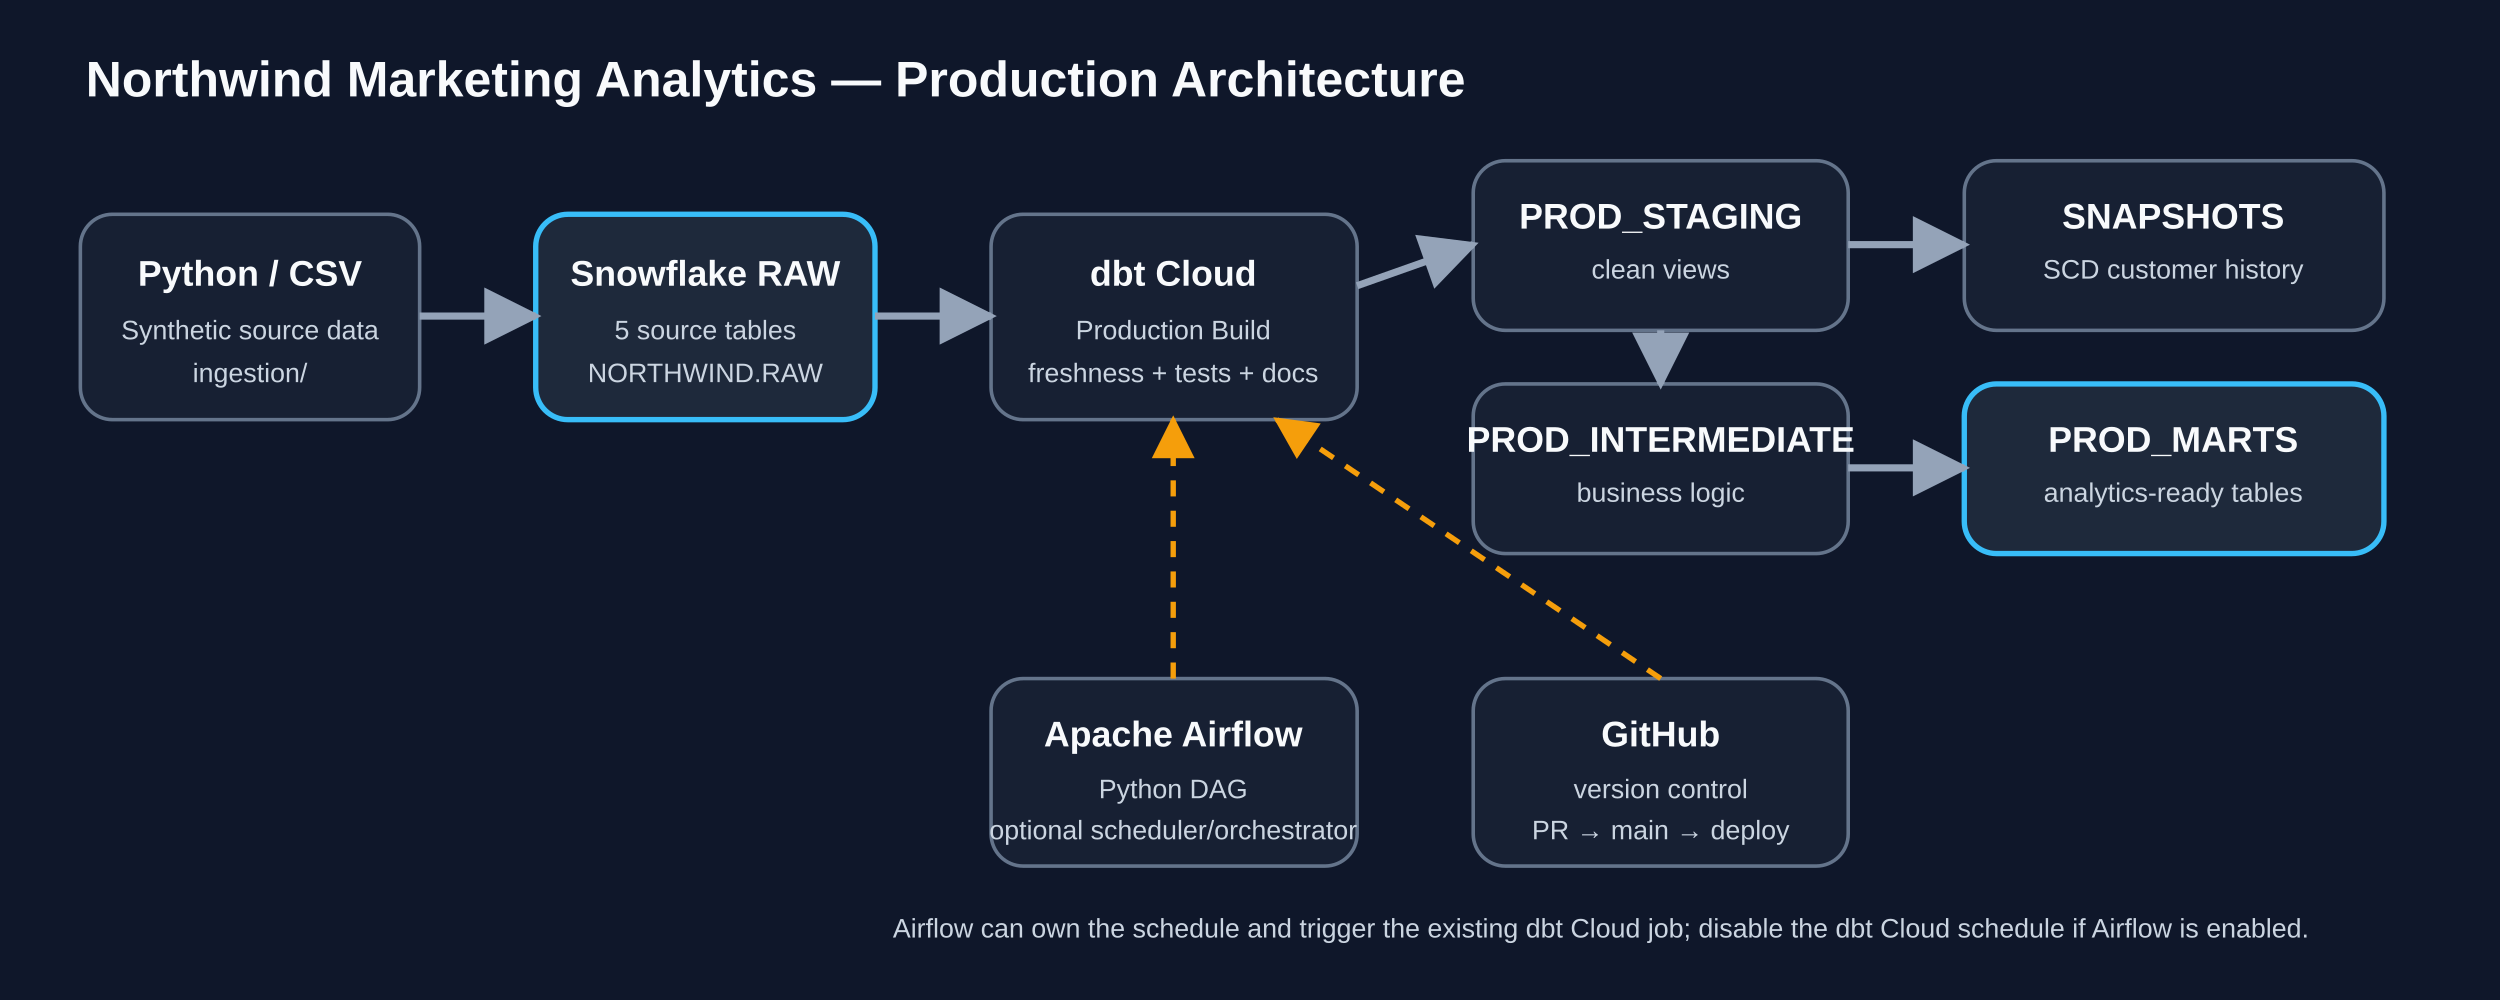
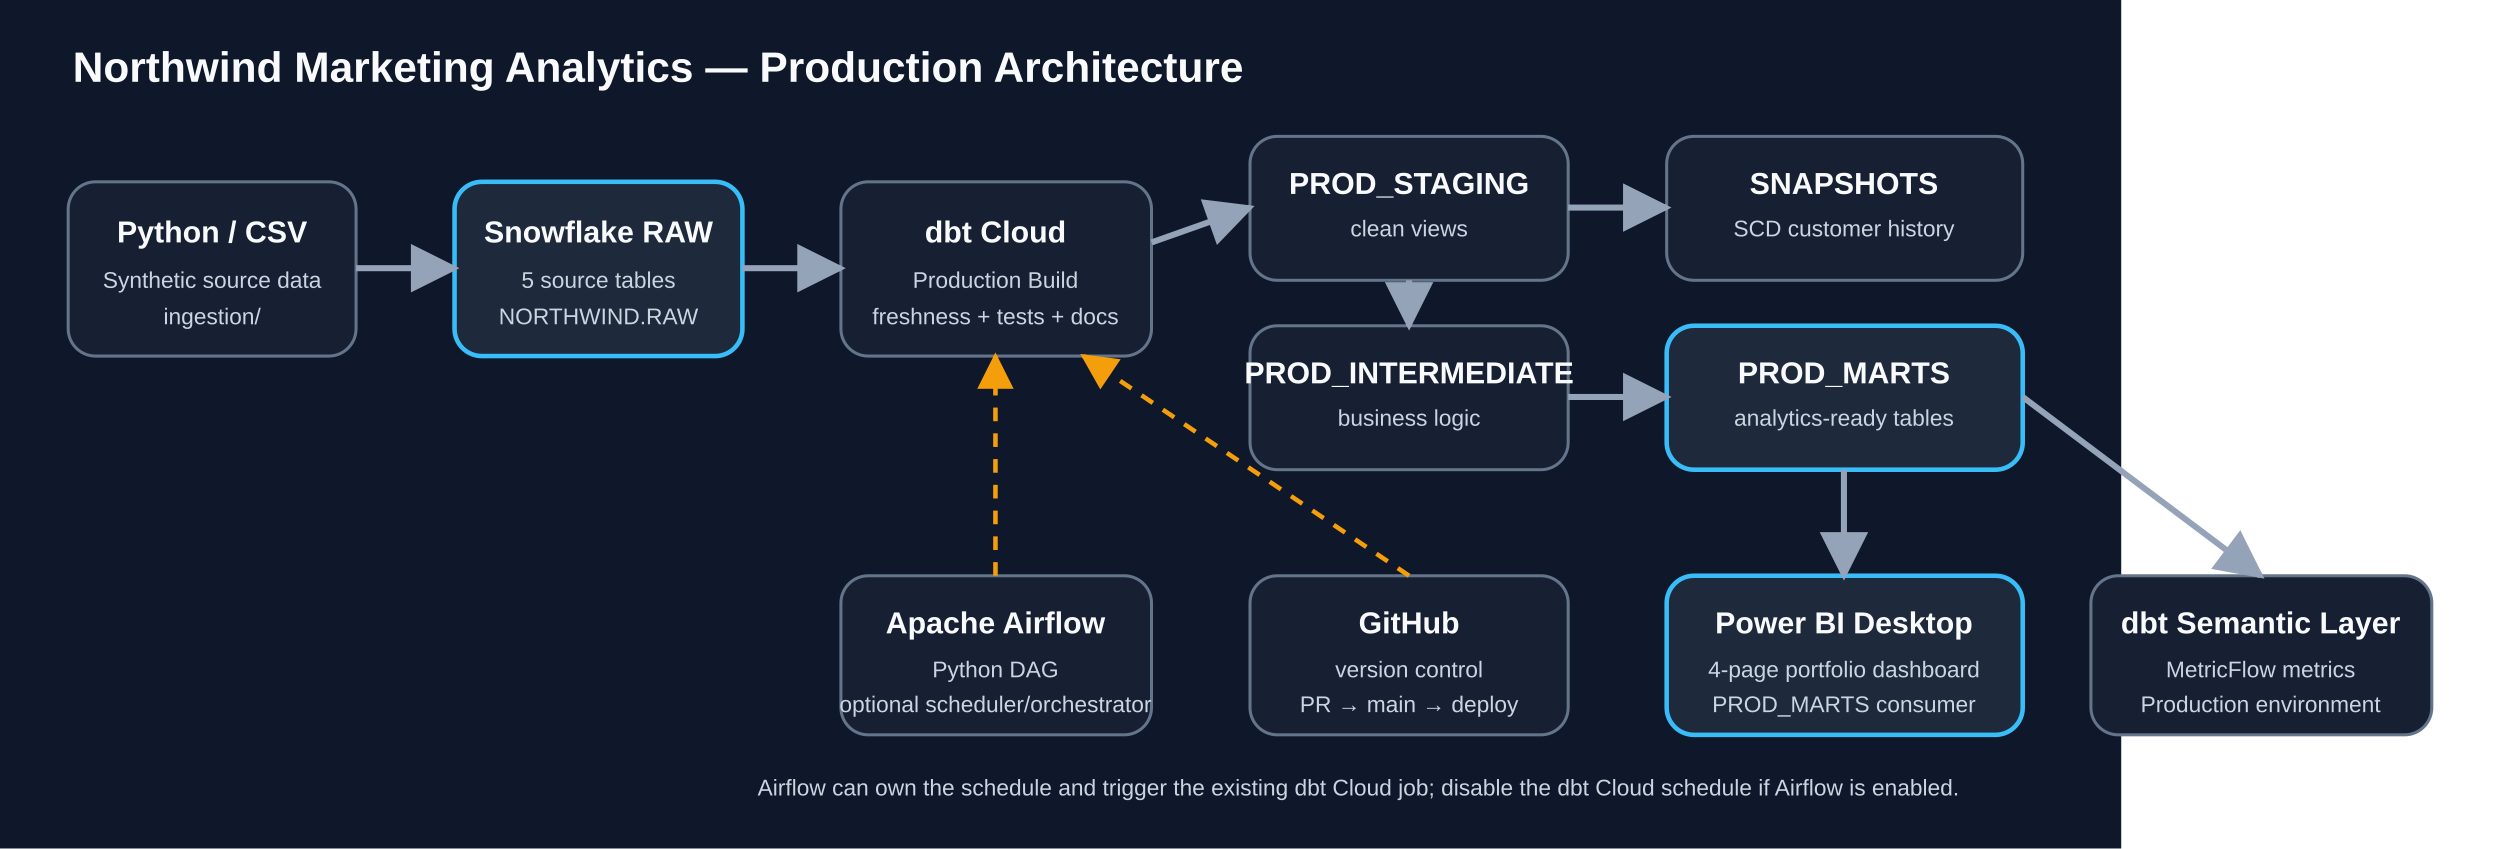
- <svg xmlns="http://www.w3.org/2000/svg" width="1400" height="560" viewBox="0 0 1400 560" role="img" aria-labelledby="title desc">
+ <svg xmlns="http://www.w3.org/2000/svg" width="1650" height="560" viewBox="0 0 1650 560" role="img" aria-labelledby="title desc">
  <defs>
    <style>
      .bg { fill:#0f172a; }
      .box { fill:#172033; stroke:#64748b; stroke-width:2; rx:18; }
      .accent { fill:#1e293b; stroke:#38bdf8; stroke-width:3; rx:18; }
      .title { font:700 28px Arial, sans-serif; fill:#f8fafc; }
      .label { font:700 20px Arial, sans-serif; fill:#f8fafc; }
      .small { font:400 15px Arial, sans-serif; fill:#cbd5e1; }
      .arrow { stroke:#94a3b8; stroke-width:4; fill:none; marker-end:url(#arrow); }
      .dash { stroke:#f59e0b; stroke-width:3; stroke-dasharray:9 8; fill:none; marker-end:url(#arrowOrange); }
    </style>
    <marker id="arrow" viewBox="0 0 10 10" refX="9" refY="5" markerWidth="8" markerHeight="8" orient="auto-start-reverse">
      <path d="M 0 0 L 10 5 L 0 10 z" fill="#94a3b8" />
    </marker>
    <marker id="arrowOrange" viewBox="0 0 10 10" refX="9" refY="5" markerWidth="8" markerHeight="8" orient="auto-start-reverse">
      <path d="M 0 0 L 10 5 L 0 10 z" fill="#f59e0b" />
    </marker>
  </defs>
  <rect class="bg" width="1400" height="560" />
  <text class="title" x="48" y="54">Northwind Marketing Analytics — Production Architecture</text>
  <rect class="box" x="45" y="120" width="190" height="115" />
  <text class="label" x="140" y="160" text-anchor="middle">Python / CSV</text>
  <text class="small" x="140" y="190" text-anchor="middle">Synthetic source data</text>
  <text class="small" x="140" y="214" text-anchor="middle">ingestion/</text>
  <rect class="accent" x="300" y="120" width="190" height="115" />
  <text class="label" x="395" y="160" text-anchor="middle">Snowflake RAW</text>
  <text class="small" x="395" y="190" text-anchor="middle">5 source tables</text>
  <text class="small" x="395" y="214" text-anchor="middle">NORTHWIND.RAW</text>
  <rect class="box" x="555" y="120" width="205" height="115" />
  <text class="label" x="657" y="160" text-anchor="middle">dbt Cloud</text>
  <text class="small" x="657" y="190" text-anchor="middle">Production Build</text>
  <text class="small" x="657" y="214" text-anchor="middle">freshness + tests + docs</text>
  <rect class="box" x="825" y="90" width="210" height="95" />
  <text class="label" x="930" y="128" text-anchor="middle">PROD_STAGING</text>
  <text class="small" x="930" y="156" text-anchor="middle">clean views</text>
  <rect class="box" x="825" y="215" width="210" height="95" />
  <text class="label" x="930" y="253" text-anchor="middle">PROD_INTERMEDIATE</text>
  <text class="small" x="930" y="281" text-anchor="middle">business logic</text>
  <rect class="accent" x="1100" y="215" width="235" height="95" />
  <text class="label" x="1217" y="253" text-anchor="middle">PROD_MARTS</text>
  <text class="small" x="1217" y="281" text-anchor="middle">analytics-ready tables</text>
  <rect class="box" x="1100" y="90" width="235" height="95" />
  <text class="label" x="1217" y="128" text-anchor="middle">SNAPSHOTS</text>
  <text class="small" x="1217" y="156" text-anchor="middle">SCD customer history</text>
  <rect class="box" x="555" y="380" width="205" height="105" />
  <text class="label" x="657" y="418" text-anchor="middle">Apache Airflow</text>
  <text class="small" x="657" y="447" text-anchor="middle">Python DAG</text>
  <text class="small" x="657" y="470" text-anchor="middle">optional scheduler/orchestrator</text>
  <rect class="box" x="825" y="380" width="210" height="105" />
  <text class="label" x="930" y="418" text-anchor="middle">GitHub</text>
  <text class="small" x="930" y="447" text-anchor="middle">version control</text>
  <text class="small" x="930" y="470" text-anchor="middle">PR → main → deploy</text>
+   <rect class="accent" x="1100" y="380" width="235" height="105" />
+   <text class="label" x="1217" y="418" text-anchor="middle">Power BI Desktop</text>
+   <text class="small" x="1217" y="447" text-anchor="middle">4-page portfolio dashboard</text>
+   <text class="small" x="1217" y="470" text-anchor="middle">PROD_MARTS consumer</text>
+   <rect class="box" x="1380" y="380" width="225" height="105" />
+   <text class="label" x="1492" y="418" text-anchor="middle">dbt Semantic Layer</text>
+   <text class="small" x="1492" y="447" text-anchor="middle">MetricFlow metrics</text>
+   <text class="small" x="1492" y="470" text-anchor="middle">Production environment</text>
  <path class="arrow" d="M235 177 L300 177" />
  <path class="arrow" d="M490 177 L555 177" />
  <path class="arrow" d="M760 160 L825 137" />
  <path class="arrow" d="M930 185 L930 215" />
  <path class="arrow" d="M1035 262 L1100 262" />
  <path class="arrow" d="M1035 137 L1100 137" />
  <path class="dash" d="M657 380 L657 235" />
  <path class="dash" d="M930 380 L715 235" />
+   <path class="arrow" d="M1217 310 L1217 380" />
+   <path class="arrow" d="M1335 262 L1492 380" />
  <text class="small" x="500" y="525">Airflow can own the schedule and trigger the existing dbt Cloud job; disable the dbt Cloud schedule if Airflow is enabled.</text>
</svg>
